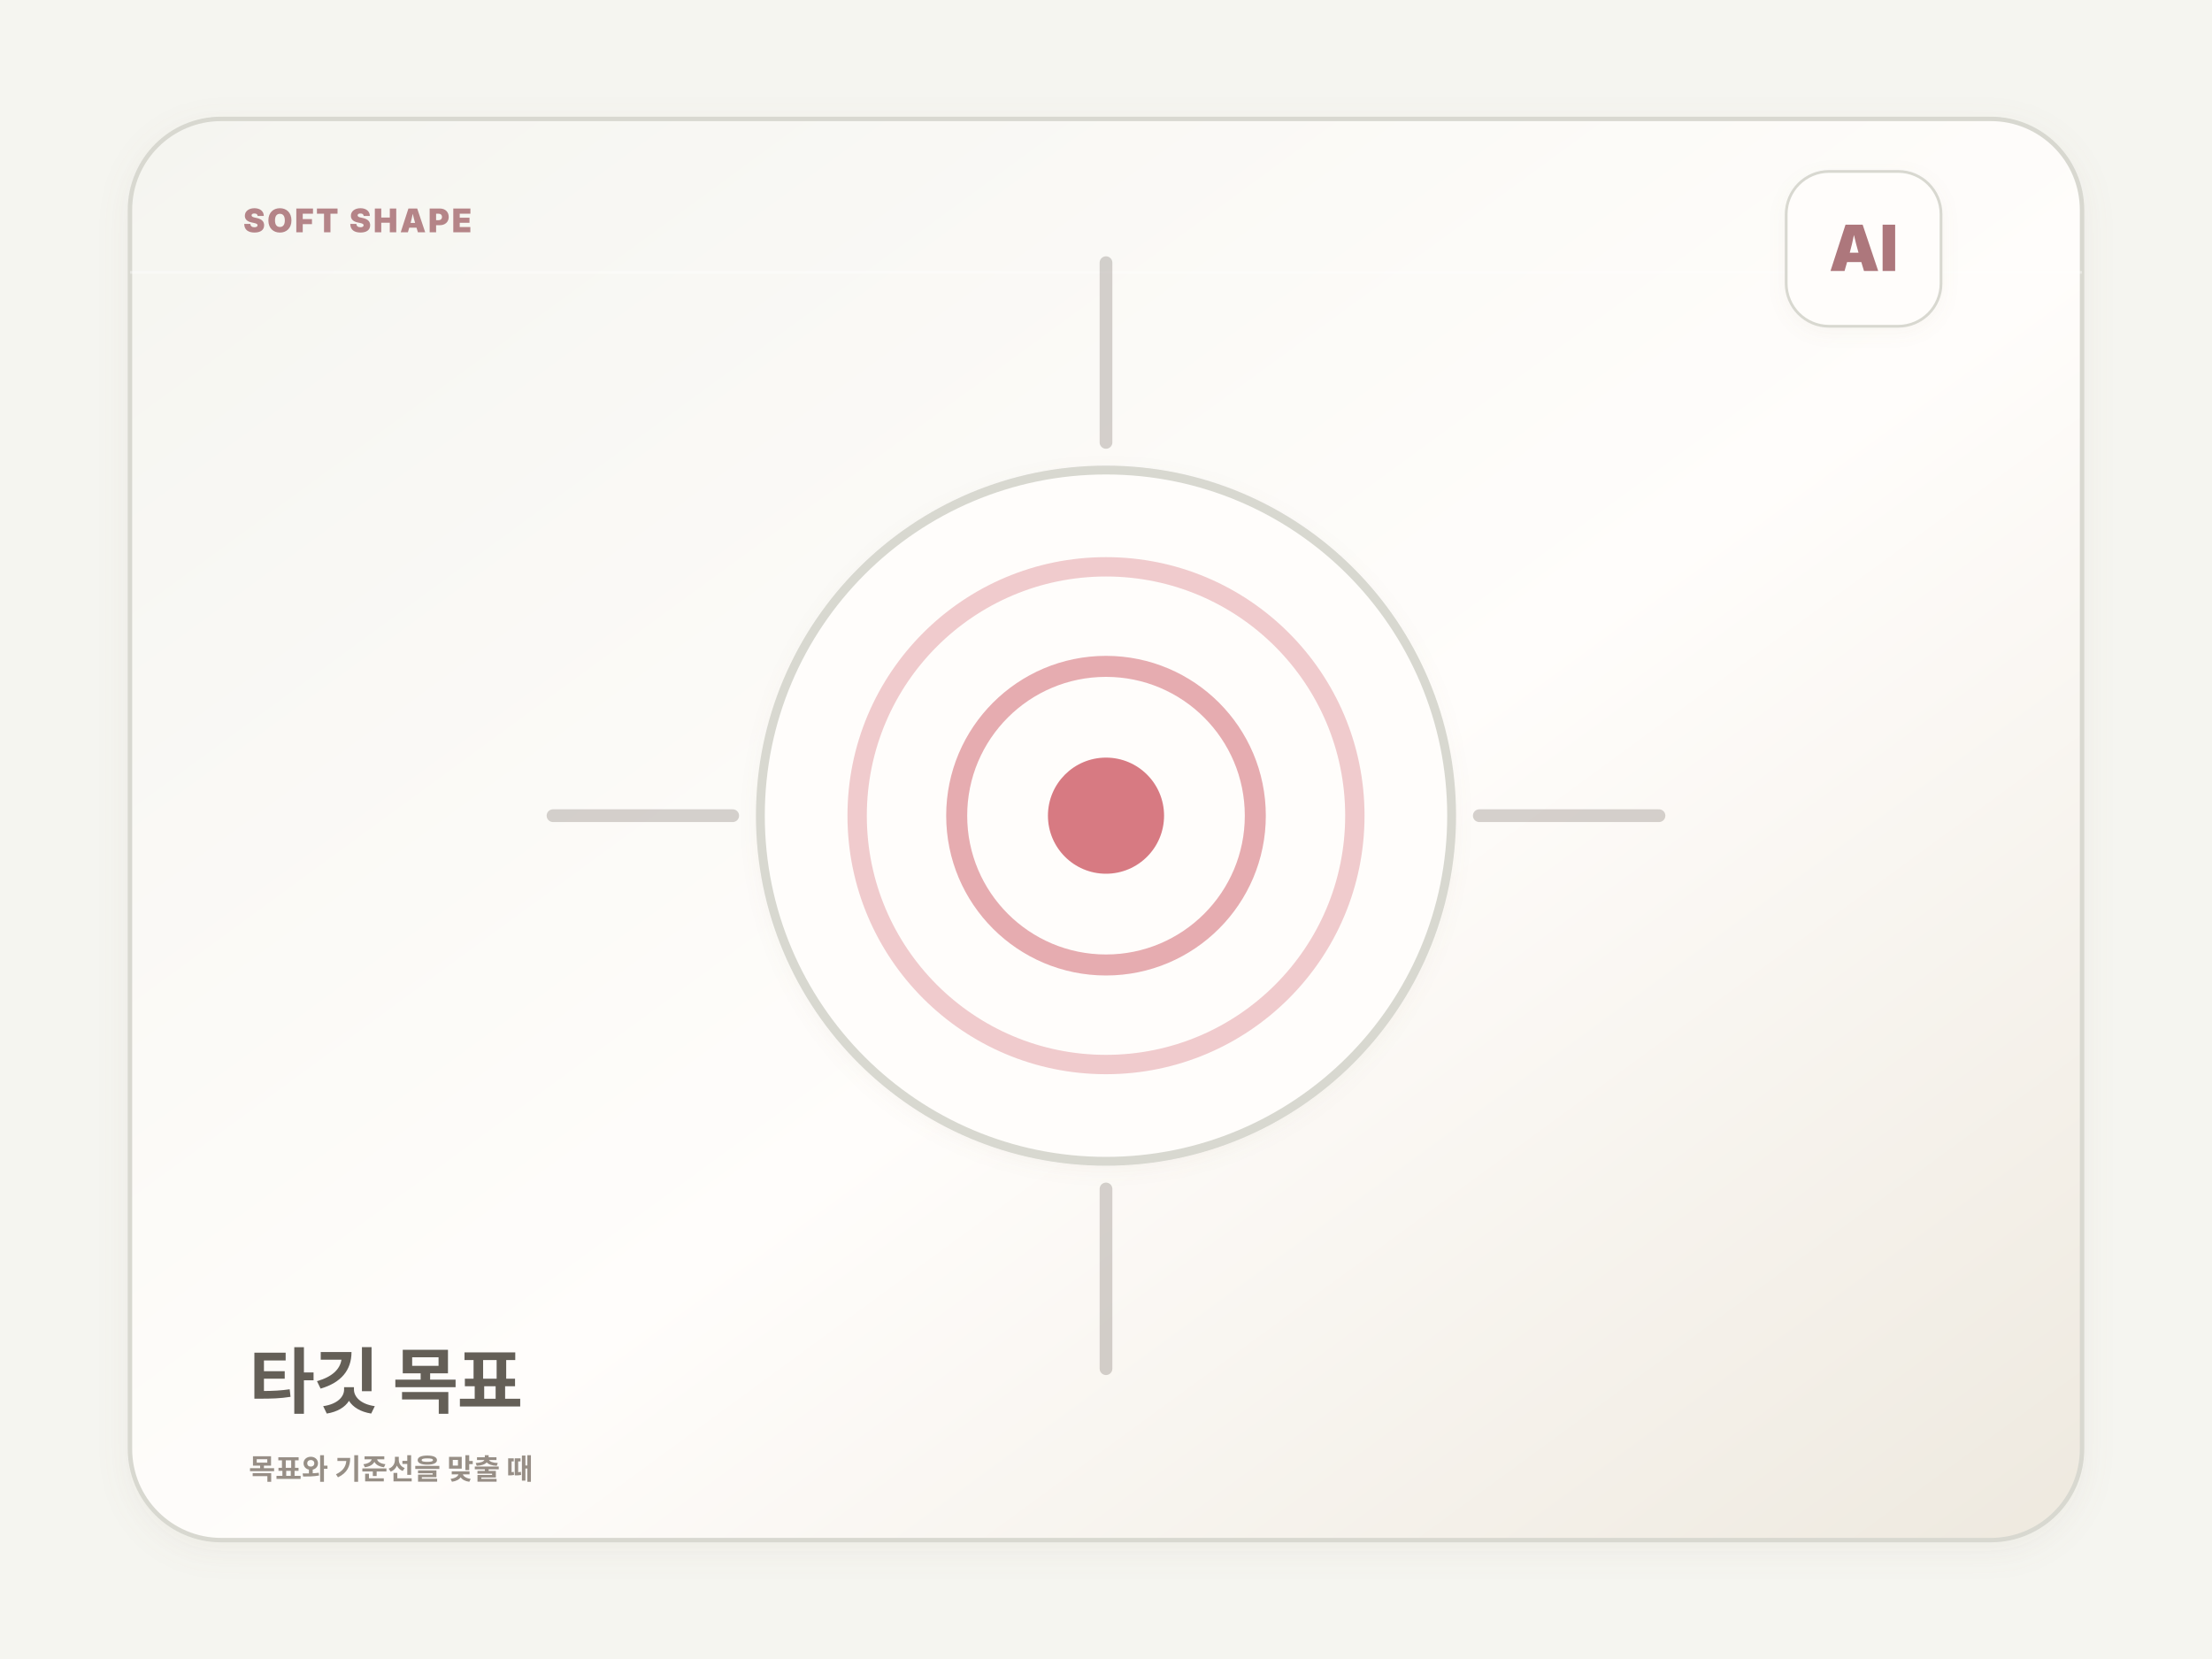
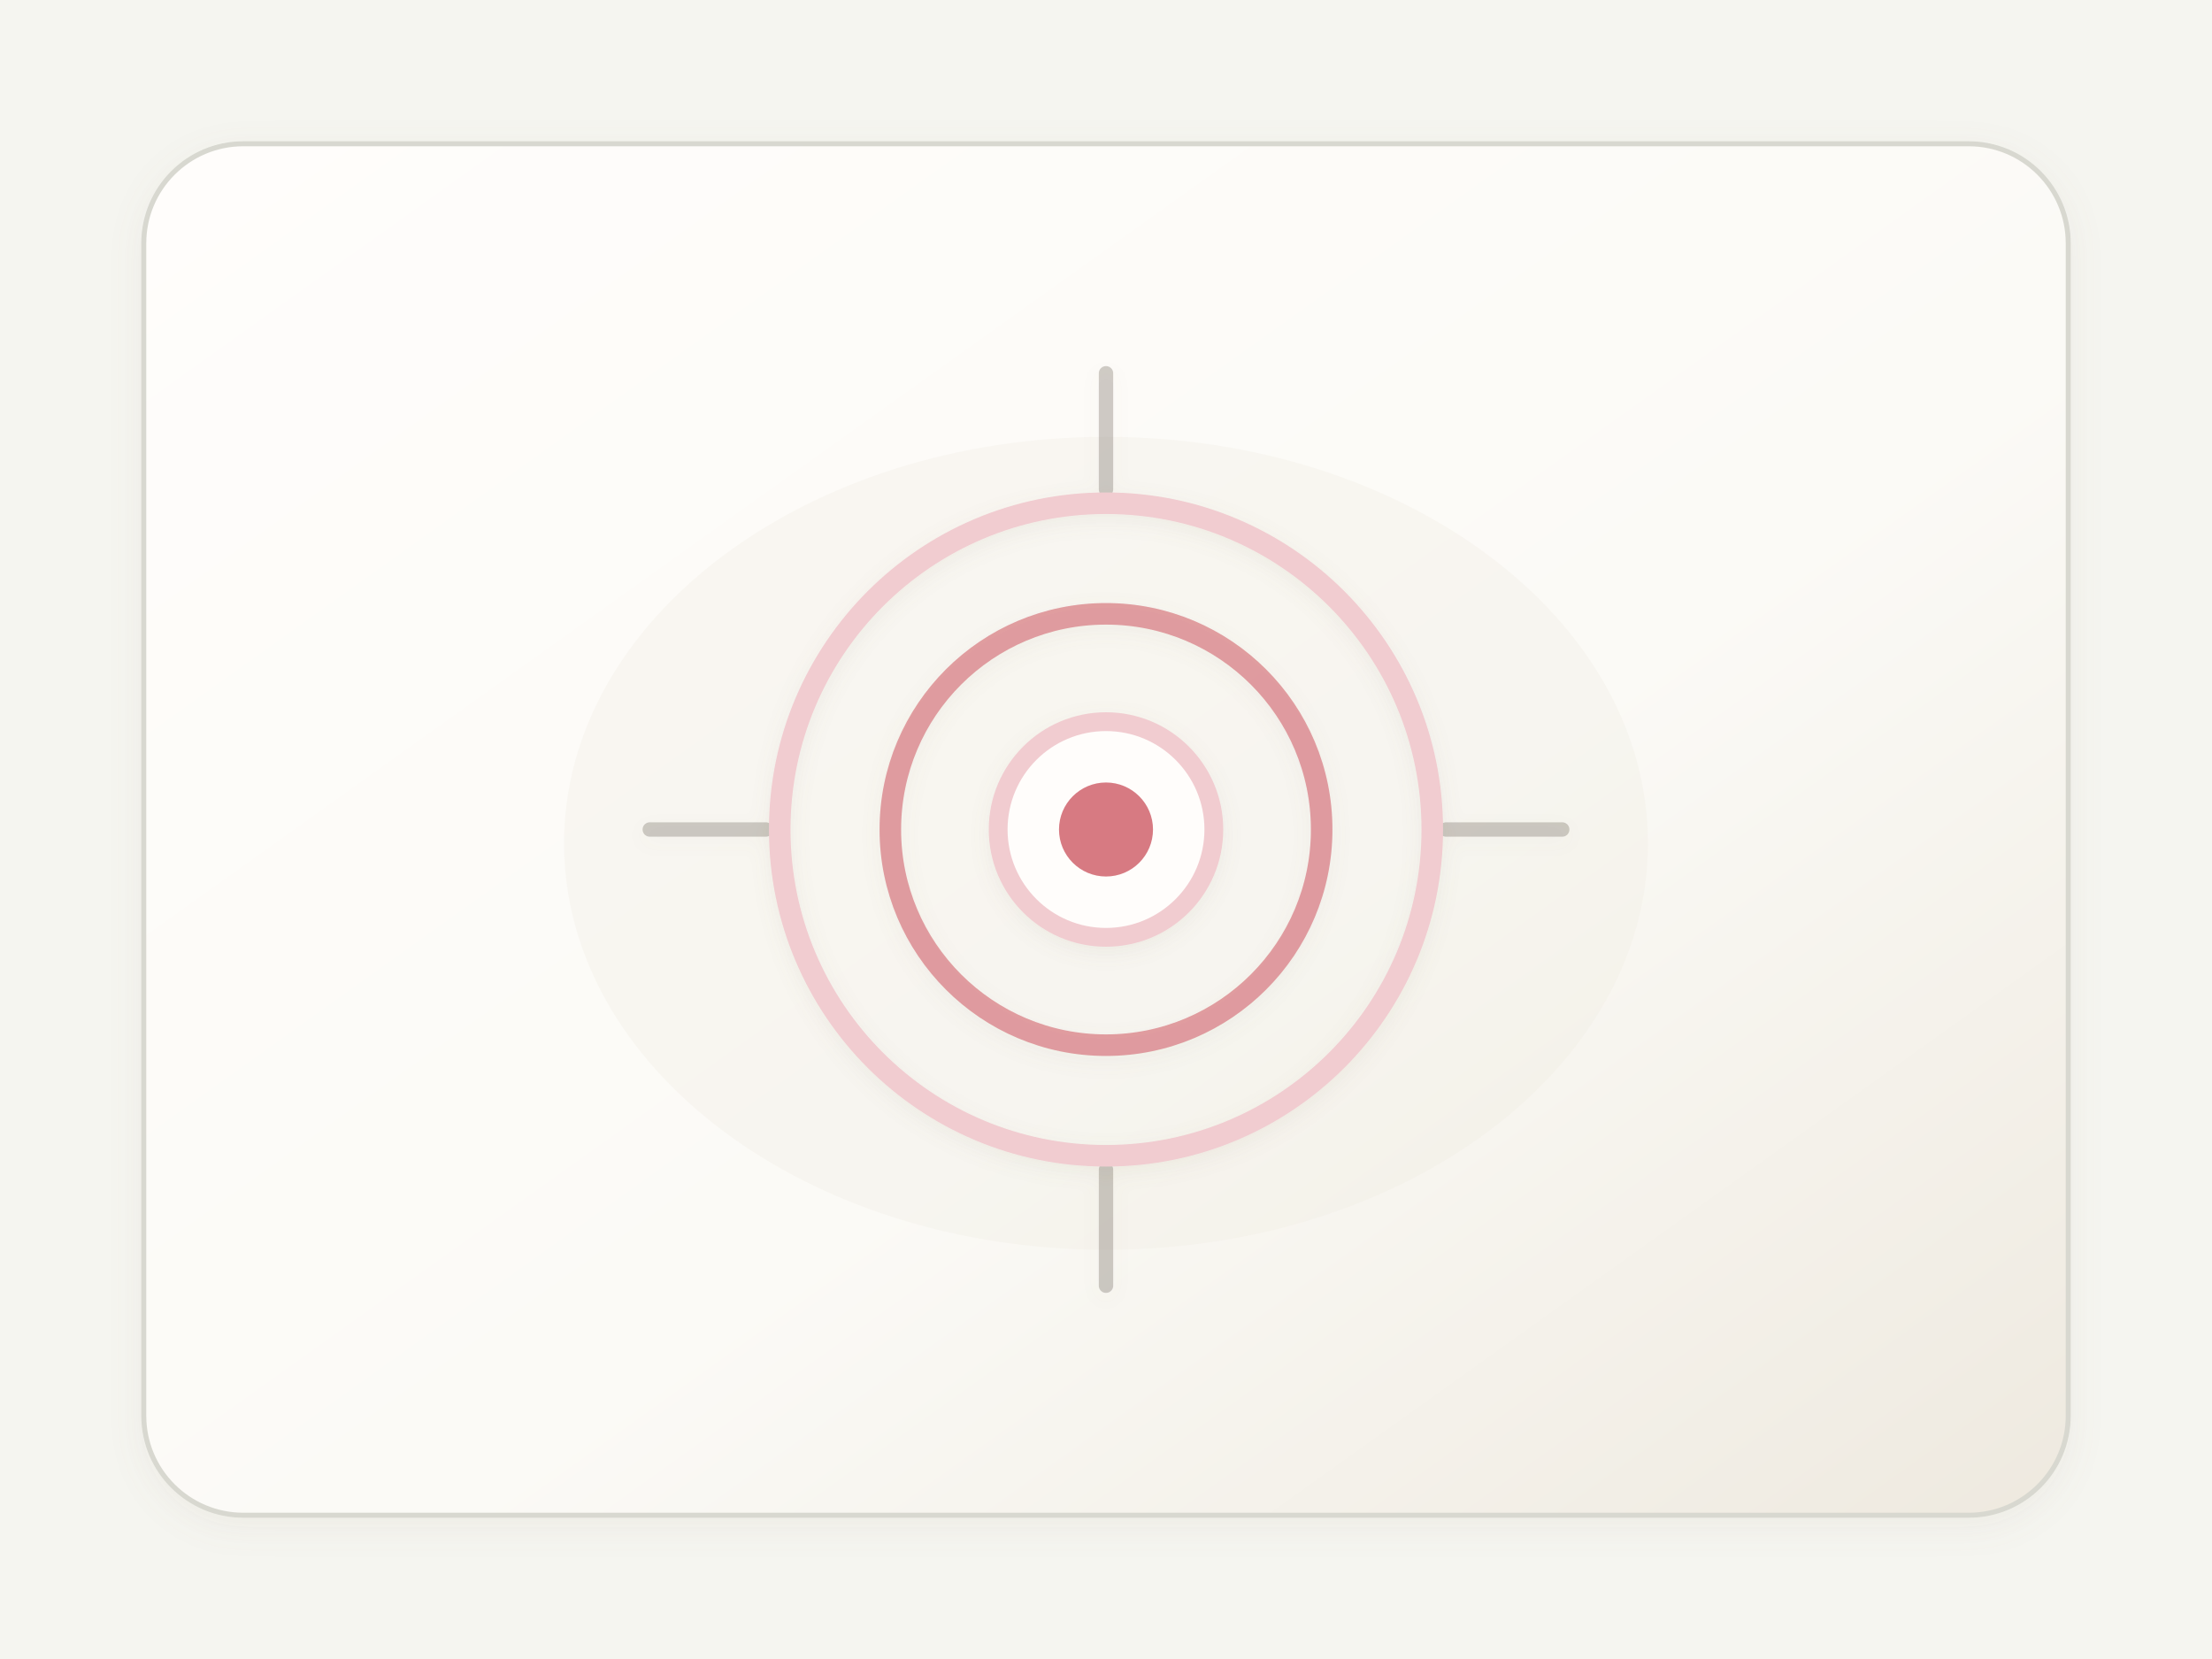
- <svg xmlns="http://www.w3.org/2000/svg" data-theme="final_20260604-soft-editorial" width="8000" height="6000" viewBox="0 0 8000 6000" role="img" aria-labelledby="title desc">
+ <svg xmlns="http://www.w3.org/2000/svg" data-theme="final_20260604-soft-editorial-v2" width="8000" height="6000" viewBox="0 0 8000 6000" role="img" aria-labelledby="title desc">
  <defs>
-     <linearGradient id="bg" x1="0" y1="0" x2="1" y2="1">
-       <stop offset="0" stop-color="#f5f5f0" />
-       <stop offset=".55" stop-color="#fffdfb" />
+     <linearGradient id="paper" x1="0" y1="0" x2="1" y2="1">
+       <stop offset="0" stop-color="#fffdfb" />
+       <stop offset=".58" stop-color="#fbfaf6" />
      <stop offset="1" stop-color="#eee9df" />
    </linearGradient>
-     <linearGradient id="orangeSoft" x1="0" y1="0" x2="1" y2="1">
-       <stop stop-color="#f2d4d7" />
+     <linearGradient id="rose" x1="0" y1="0" x2="1" y2="1">
+       <stop stop-color="#f1ccd0" />
      <stop offset="1" stop-color="#d77a82" />
    </linearGradient>
-     <linearGradient id="purpleSoft" x1="0" y1="0" x2="1" y2="1">
-       <stop stop-color="#f7e6e8" />
-       <stop offset="1" stop-color="#d77a82" />
-     </linearGradient>
-     <linearGradient id="mintSoft" x1="0" y1="0" x2="1" y2="1">
-       <stop stop-color="#f3f8f4" />
+     <linearGradient id="sage" x1="0" y1="0" x2="1" y2="1">
+       <stop stop-color="#dce9df" />
      <stop offset="1" stop-color="#6f967f" />
    </linearGradient>
-     <filter id="shadow" x="-20%" y="-20%" width="140%" height="150%">
-       <feDropShadow dx="0" dy="32" stdDeviation="54" flood-color="#a0917e" flood-opacity=".10" />
+     <linearGradient id="gold" x1="0" y1="0" x2="1" y2="1">
+       <stop stop-color="#f3e4c2" />
+       <stop offset="1" stop-color="#d7a655" />
+     </linearGradient>
+     <filter id="cardShadow" x="-20%" y="-20%" width="140%" height="150%">
+       <feDropShadow dx="0" dy="34" stdDeviation="58" flood-color="#a0917e" flood-opacity=".10" />
    </filter>
-     <filter id="soft" x="-20%" y="-20%" width="140%" height="140%">
-       <feDropShadow dx="0" dy="18" stdDeviation="30" flood-color="#a0917e" flood-opacity=".07" />
+     <filter id="softShadow" x="-25%" y="-25%" width="150%" height="150%">
+       <feDropShadow dx="0" dy="22" stdDeviation="34" flood-color="#a0917e" flood-opacity=".11" />
    </filter>
-     <style>.k{font:850 118px -apple-system,BlinkMacSystemFont,'Pretendard','Segoe UI',sans-serif;fill:#9b5960;letter-spacing:8px;opacity:.72}.t{font:850 260px -apple-system,BlinkMacSystemFont,'Pretendard','Apple SD Gothic Neo','Segoe UI',sans-serif;fill:#4b463e;letter-spacing:-6px;opacity:.86}.s{font:600 104px -apple-system,BlinkMacSystemFont,'Pretendard','Segoe UI',sans-serif;fill:#7a7065;opacity:.78}</style>
+     <style>
+     .stroke{fill:none;stroke:#6a6258;stroke-width:84;stroke-linecap:round;stroke-linejoin:round;opacity:.48}
+     .thin{fill:none;stroke:#6a6258;stroke-width:52;stroke-linecap:round;stroke-linejoin:round;opacity:.32}
+     .rose{fill:#d77a82}.rose-soft{fill:#f1ccd0}.sage{fill:#6f967f}.sage-soft{fill:#dce9df}.gold{fill:#d7a655}.gold-soft{fill:#f3e4c2}
+     .paper{fill:#fffdfb}.line{stroke:#d8d8d0}.motif{filter:url(#softShadow)}
+   </style>
  </defs>
  <rect width="8000" height="6000" fill="#f5f5f0" />
-   <rect x="470" y="430" width="7060" height="5140" rx="330" fill="url(#bg)" stroke="#d8d8d0" stroke-width="16" filter="url(#shadow)" />
-   <rect x="470" y="980" width="7060" height="10" fill="#fff" opacity=".36" />
-   <text x="880" y="840" class="k">SOFT SHAPE</text>
-   <rect x="6460" y="620" width="560" height="560" rx="155" fill="#fffdfb" stroke="#d8d8d0" stroke-width="10" filter="url(#soft)" />
-   <text x="6740" y="980" text-anchor="middle" font-family="-apple-system,BlinkMacSystemFont,'Pretendard','Apple SD Gothic Neo','Segoe UI',sans-serif" font-size="230" font-weight="850" fill="#9b5960" opacity=".82">AI</text>
-   <g>
-     <circle cx="4000" cy="2950" r="1250" fill="#fffdfb" stroke="#d8d8d0" stroke-width="32" filter="url(#soft)" />
-     <circle cx="4000" cy="2950" r="900" fill="none" stroke="#d77a82" stroke-width="70" opacity=".38" />
-     <circle cx="4000" cy="2950" r="540" fill="none" stroke="#d77a82" stroke-width="76" opacity=".62" />
-     <circle cx="4000" cy="2950" r="210" fill="#d77a82" />
-     <path d="M4000 950v650M4000 4300v650M2000 2950h650M5350 2950h650" stroke="#6a6258" stroke-width="46" stroke-linecap="round" opacity=".28" />
+   <rect x="520" y="520" width="6960" height="4960" rx="360" fill="url(#paper)" stroke="#d8d8d0" stroke-width="18" filter="url(#cardShadow)" />
+   <ellipse cx="4000" cy="3050" rx="1960" ry="1470" fill="#eee9df" opacity=".28" />
+   <g class="motif" transform="translate(4000 3000)">
+     <path class="thin" d="M0 -1650v420M0 1230v420M-1650 0h420M1230 0h420" />
+     <circle r="1180" fill="none" stroke="#f1ccd0" stroke-width="78" />
+     <circle r="780" fill="none" stroke="#d77a82" stroke-width="78" opacity=".72" />
+     <circle r="390" fill="#fffdfb" stroke="#f1ccd0" stroke-width="68" />
+     <circle r="170" fill="#d77a82" />
  </g>
-   <text x="900" y="5090" class="t">타깃 목표</text>
-   <text x="900" y="5350" class="s">목표와 기준선을 맞출 때</text>
</svg>
